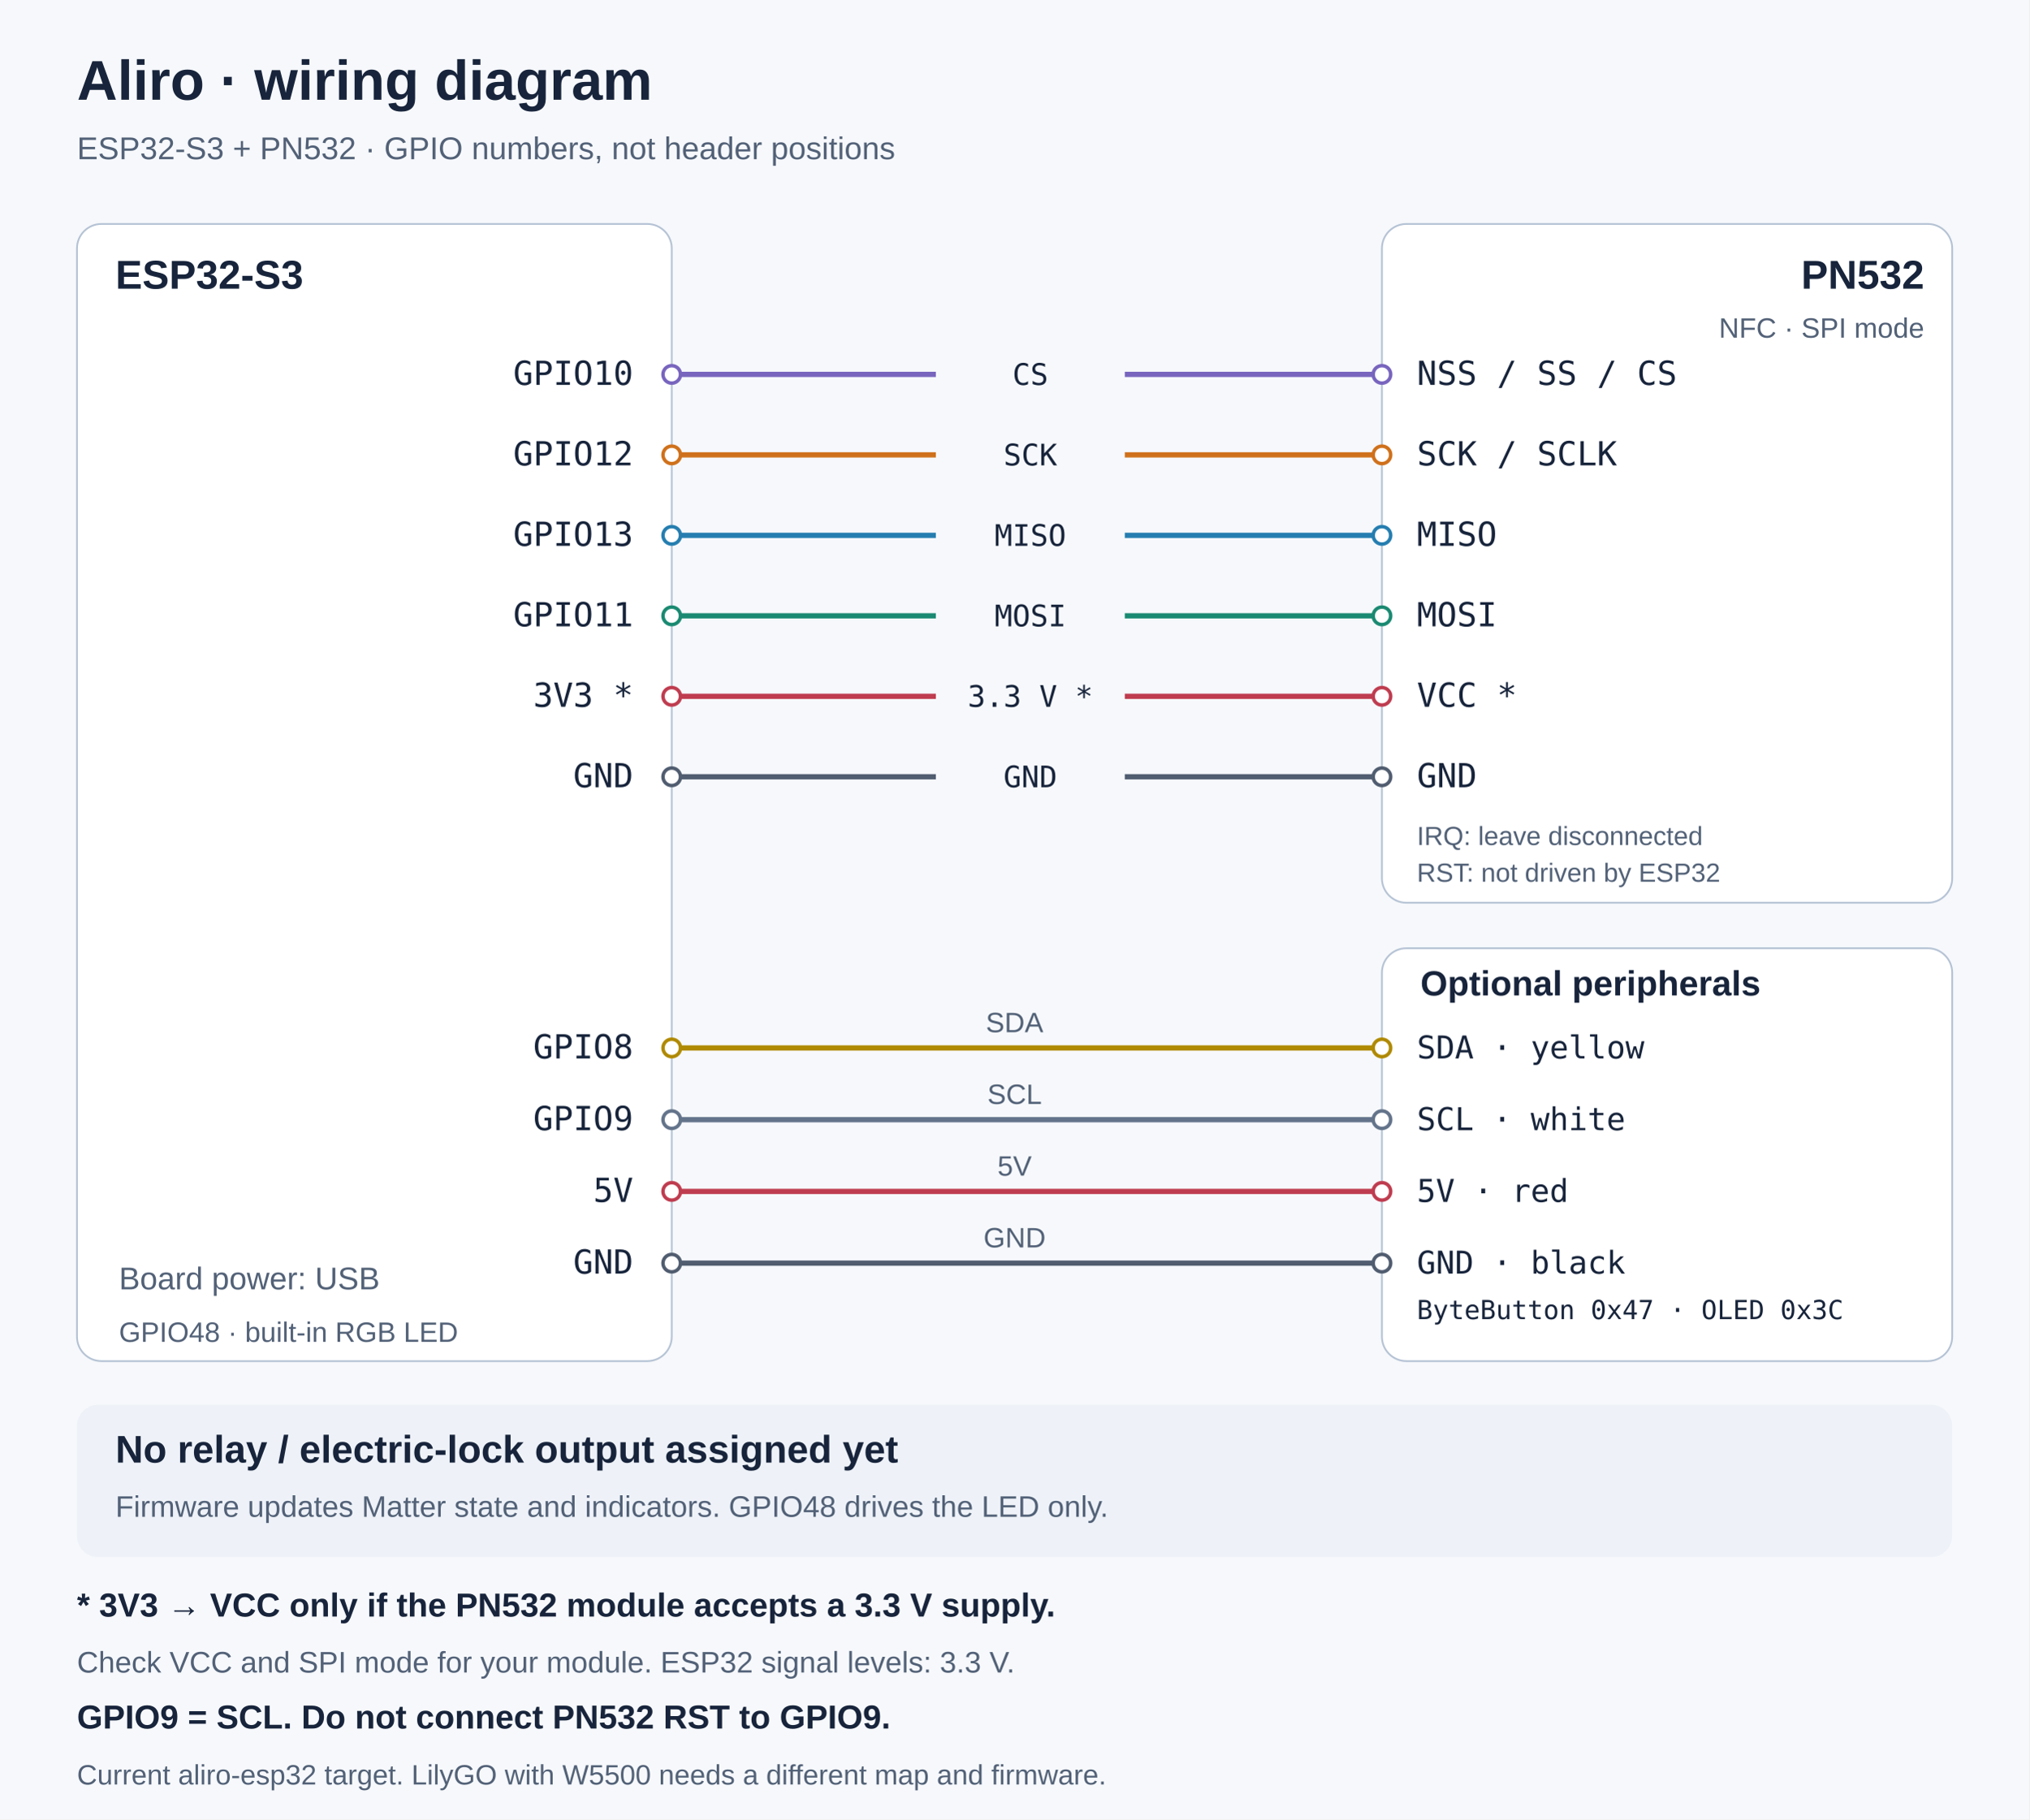
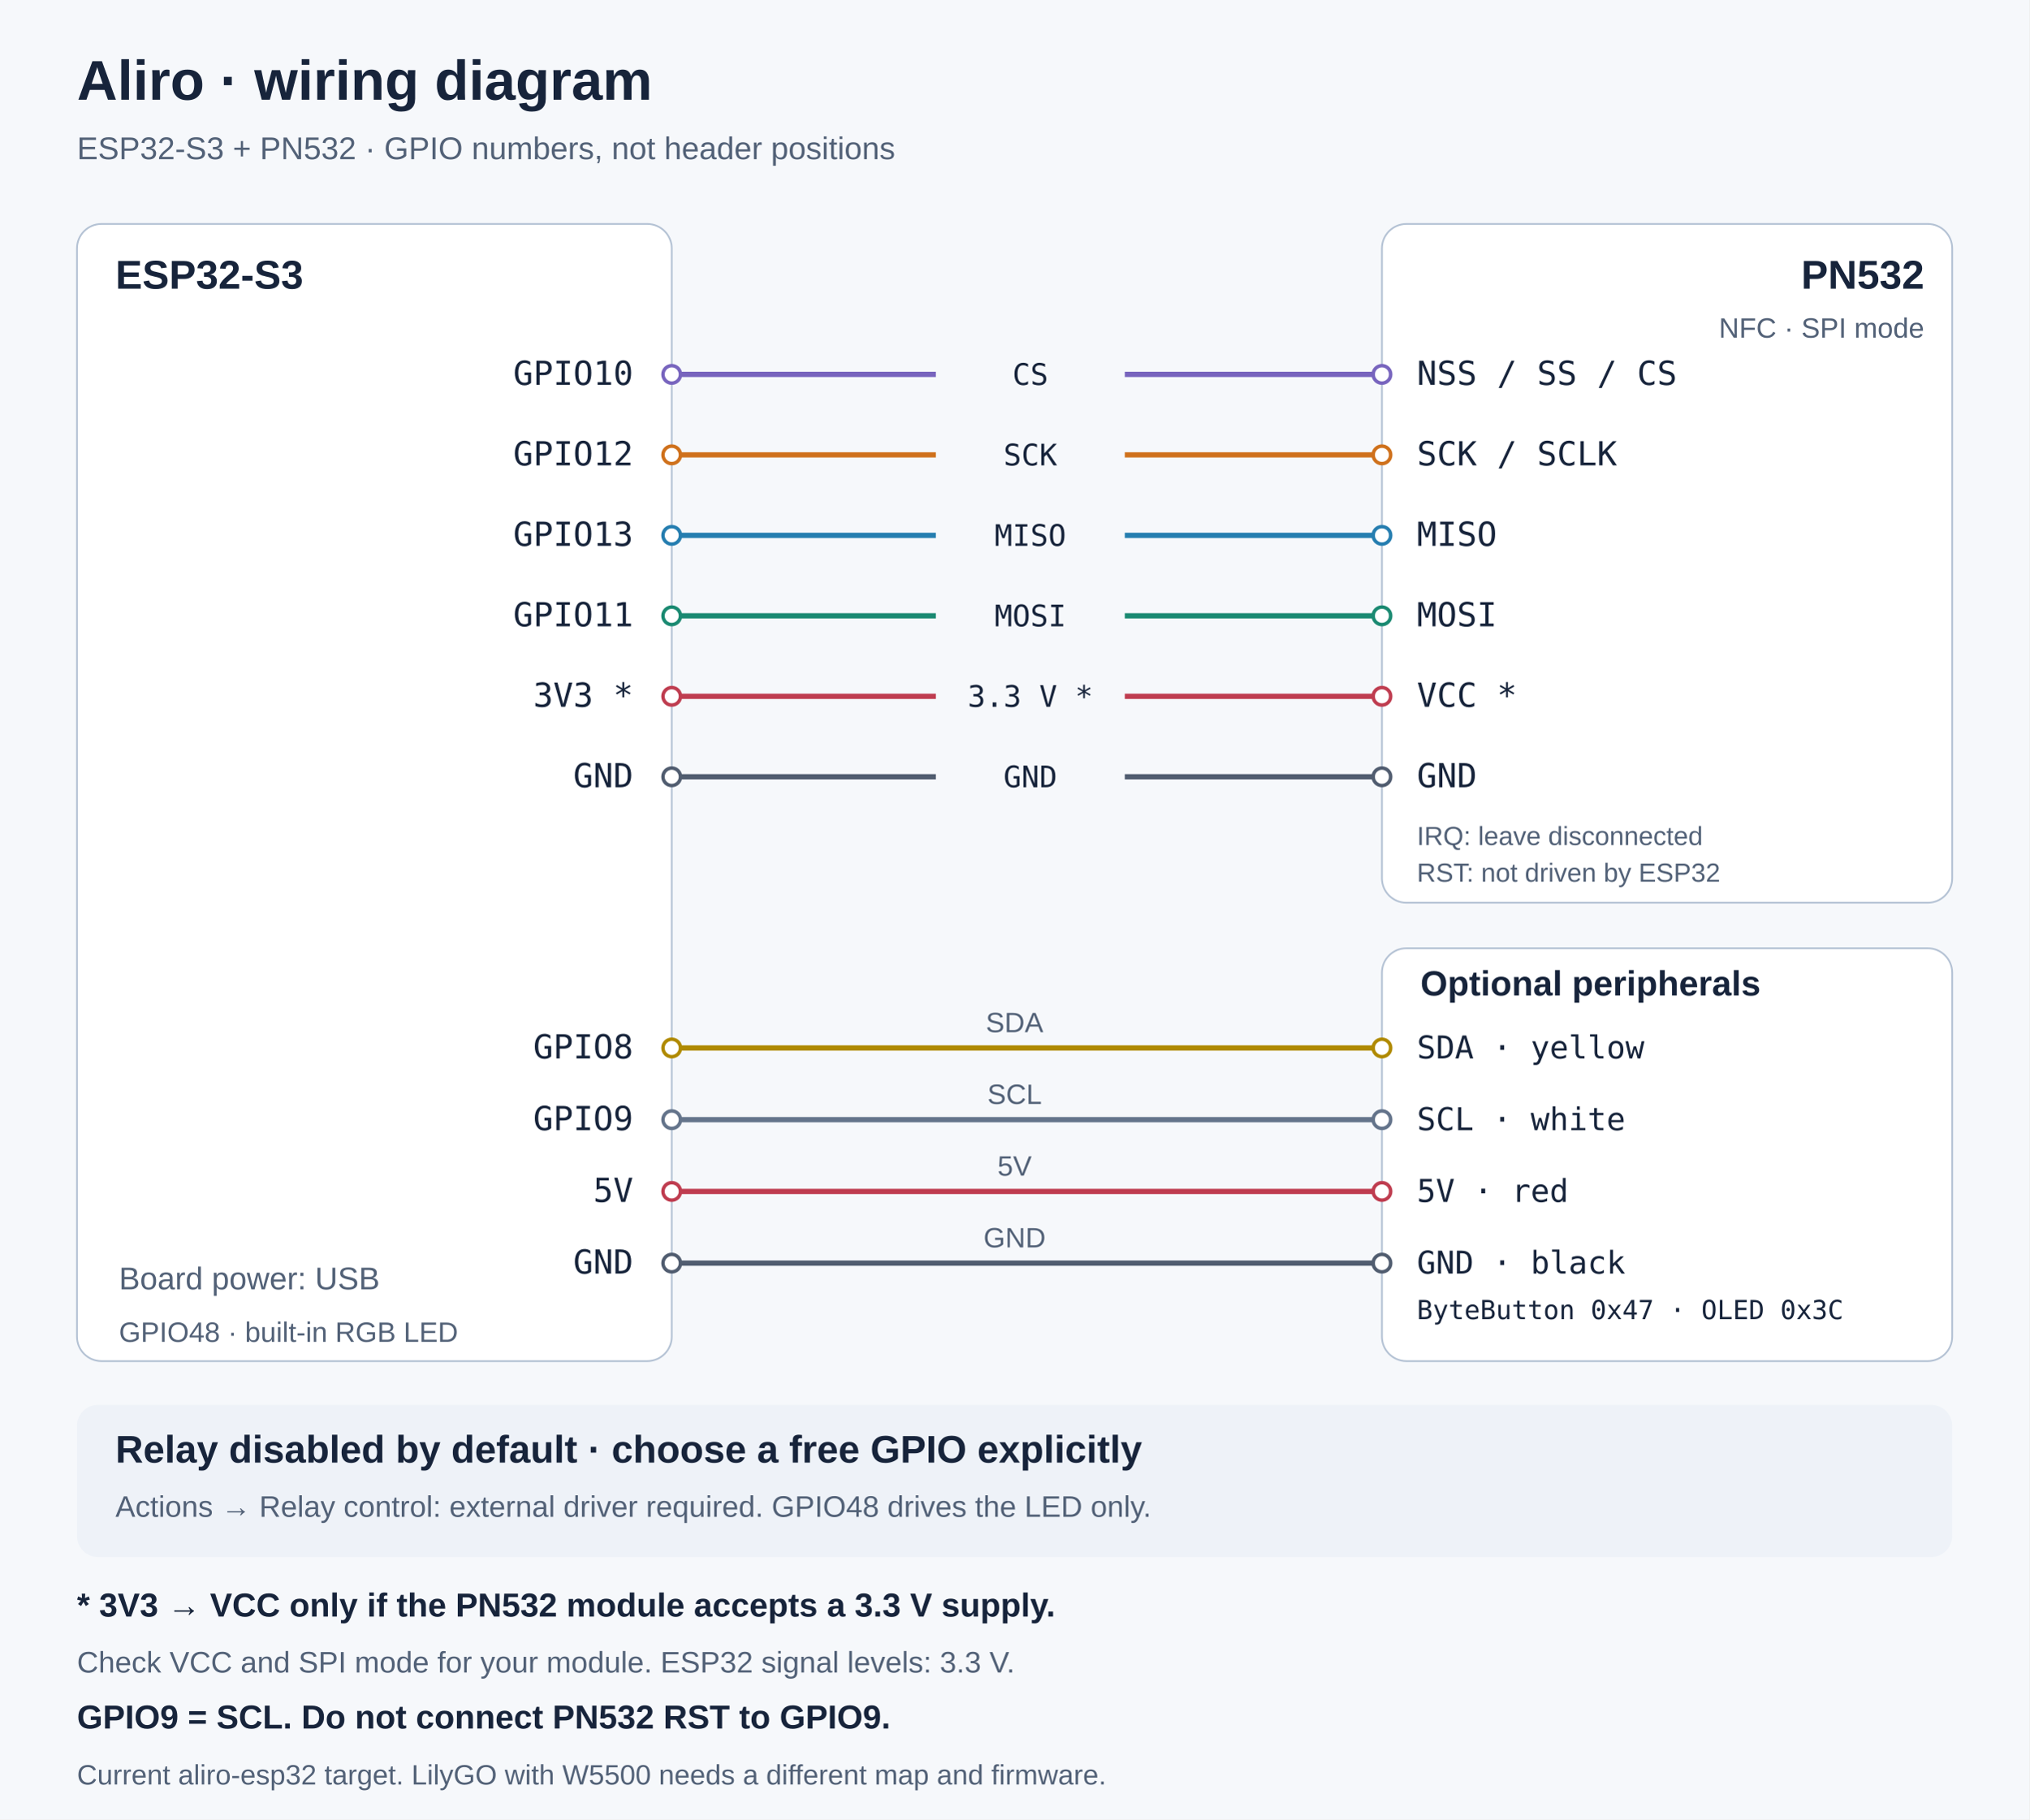
<svg xmlns="http://www.w3.org/2000/svg" width="1160" height="1040" viewBox="0 0 1160 1040" role="img" aria-labelledby="title desc">
  <style>text{font-family:Arial,Helvetica,sans-serif;fill:#17243b} .muted{fill:#526177} .mono{font-family:monospace} .wire{fill:none;stroke-width:3}</style>
  <rect width="1160" height="1040" fill="#f6f8fb" />
  <text x="44" y="57" font-size="32" font-weight="700">Aliro · wiring diagram</text>
  <text x="44" y="91" font-size="18" class="muted">ESP32-S3 + PN532 · GPIO numbers, not header positions</text>
  <rect x="44" y="128" width="340" height="650" rx="14" fill="#ffffff" stroke="#b4c2d4" />
  <rect x="790" y="128" width="326" height="388" rx="14" fill="#ffffff" stroke="#b4c2d4" />
  <rect x="790" y="542" width="326" height="236" rx="14" fill="#ffffff" stroke="#b4c2d4" />
  <text x="66" y="165" font-size="23" font-weight="700">ESP32-S3</text>
  <text x="1100" y="165" font-size="23" font-weight="700" text-anchor="end">PN532</text>
  <text x="1100" y="193" font-size="16" text-anchor="end" class="muted">NFC · SPI mode</text>
  <text x="68" y="737" font-size="18" class="muted">Board power: USB</text>
  <text x="68" y="767" font-size="16" class="muted">GPIO48 · built-in RGB LED</text>
  <text x="812" y="569" font-size="20" font-weight="700">Optional peripherals</text>
  <path d="M384 214 H790" class="wire" stroke="#7865be" />
  <circle cx="384" cy="214" r="5" fill="#fff" stroke="#7865be" stroke-width="2" />
  <circle cx="790" cy="214" r="5" fill="#fff" stroke="#7865be" stroke-width="2" />
  <text x="362" y="220" font-size="19" text-anchor="end" class="mono">GPIO10</text>
  <text x="810" y="220" font-size="19" class="mono">NSS / SS / CS</text>
  <rect x="535" y="199" width="108" height="29" rx="5" fill="#f6f8fb" />
  <text x="589" y="220" font-size="17" text-anchor="middle" class="mono">CS</text>
  <path d="M384 260 H790" class="wire" stroke="#cf711c" />
  <circle cx="384" cy="260" r="5" fill="#fff" stroke="#cf711c" stroke-width="2" />
  <circle cx="790" cy="260" r="5" fill="#fff" stroke="#cf711c" stroke-width="2" />
  <text x="362" y="266" font-size="19" text-anchor="end" class="mono">GPIO12</text>
  <text x="810" y="266" font-size="19" class="mono">SCK / SCLK</text>
  <rect x="535" y="245" width="108" height="29" rx="5" fill="#f6f8fb" />
  <text x="589" y="266" font-size="17" text-anchor="middle" class="mono">SCK</text>
  <path d="M384 306 H790" class="wire" stroke="#267eb0" />
  <circle cx="384" cy="306" r="5" fill="#fff" stroke="#267eb0" stroke-width="2" />
  <circle cx="790" cy="306" r="5" fill="#fff" stroke="#267eb0" stroke-width="2" />
  <text x="362" y="312" font-size="19" text-anchor="end" class="mono">GPIO13</text>
  <text x="810" y="312" font-size="19" class="mono">MISO</text>
  <rect x="535" y="291" width="108" height="29" rx="5" fill="#f6f8fb" />
  <text x="589" y="312" font-size="17" text-anchor="middle" class="mono">MISO</text>
  <path d="M384 352 H790" class="wire" stroke="#1b8a72" />
  <circle cx="384" cy="352" r="5" fill="#fff" stroke="#1b8a72" stroke-width="2" />
  <circle cx="790" cy="352" r="5" fill="#fff" stroke="#1b8a72" stroke-width="2" />
  <text x="362" y="358" font-size="19" text-anchor="end" class="mono">GPIO11</text>
  <text x="810" y="358" font-size="19" class="mono">MOSI</text>
  <rect x="535" y="337" width="108" height="29" rx="5" fill="#f6f8fb" />
  <text x="589" y="358" font-size="17" text-anchor="middle" class="mono">MOSI</text>
  <path d="M384 398 H790" class="wire" stroke="#bf3d50" />
  <circle cx="384" cy="398" r="5" fill="#fff" stroke="#bf3d50" stroke-width="2" />
  <circle cx="790" cy="398" r="5" fill="#fff" stroke="#bf3d50" stroke-width="2" />
  <text x="362" y="404" font-size="19" text-anchor="end" class="mono">3V3 *</text>
  <text x="810" y="404" font-size="19" class="mono">VCC *</text>
  <rect x="535" y="383" width="108" height="29" rx="5" fill="#f6f8fb" />
  <text x="589" y="404" font-size="17" text-anchor="middle" class="mono">3.3 V *</text>
  <path d="M384 444 H790" class="wire" stroke="#515d70" />
  <circle cx="384" cy="444" r="5" fill="#fff" stroke="#515d70" stroke-width="2" />
  <circle cx="790" cy="444" r="5" fill="#fff" stroke="#515d70" stroke-width="2" />
  <text x="362" y="450" font-size="19" text-anchor="end" class="mono">GND</text>
  <text x="810" y="450" font-size="19" class="mono">GND</text>
  <rect x="535" y="429" width="108" height="29" rx="5" fill="#f6f8fb" />
  <text x="589" y="450" font-size="17" text-anchor="middle" class="mono">GND</text>
  <text x="810" y="483" font-size="15" class="muted">IRQ: leave disconnected</text>
  <text x="810" y="504" font-size="15" class="muted">RST: not driven by ESP32</text>
  <path d="M384 599 H790" class="wire" stroke="#b08a00" />
  <circle cx="384" cy="599" r="5" fill="#fff" stroke="#b08a00" stroke-width="2" />
  <circle cx="790" cy="599" r="5" fill="#fff" stroke="#b08a00" stroke-width="2" />
  <text x="362" y="605" font-size="19" text-anchor="end" class="mono">GPIO8</text>
  <text x="810" y="605" font-size="18" class="mono">SDA · yellow</text>
  <text x="580" y="590" font-size="16" text-anchor="middle" class="muted">SDA</text>
  <path d="M384 640 H790" class="wire" stroke="#64748b" />
  <circle cx="384" cy="640" r="5" fill="#fff" stroke="#64748b" stroke-width="2" />
  <circle cx="790" cy="640" r="5" fill="#fff" stroke="#64748b" stroke-width="2" />
  <text x="362" y="646" font-size="19" text-anchor="end" class="mono">GPIO9</text>
  <text x="810" y="646" font-size="18" class="mono">SCL · white</text>
  <text x="580" y="631" font-size="16" text-anchor="middle" class="muted">SCL</text>
  <path d="M384 681 H790" class="wire" stroke="#bf3d50" />
  <circle cx="384" cy="681" r="5" fill="#fff" stroke="#bf3d50" stroke-width="2" />
  <circle cx="790" cy="681" r="5" fill="#fff" stroke="#bf3d50" stroke-width="2" />
  <text x="362" y="687" font-size="19" text-anchor="end" class="mono">5V</text>
  <text x="810" y="687" font-size="18" class="mono">5V · red</text>
  <text x="580" y="672" font-size="16" text-anchor="middle" class="muted">5V</text>
  <path d="M384 722 H790" class="wire" stroke="#515d70" />
  <circle cx="384" cy="722" r="5" fill="#fff" stroke="#515d70" stroke-width="2" />
  <circle cx="790" cy="722" r="5" fill="#fff" stroke="#515d70" stroke-width="2" />
  <text x="362" y="728" font-size="19" text-anchor="end" class="mono">GND</text>
  <text x="810" y="728" font-size="18" class="mono">GND · black</text>
  <text x="580" y="713" font-size="16" text-anchor="middle" class="muted">GND</text>
  <text x="810" y="754" font-size="15" class="mono">ByteButton 0x47 · OLED 0x3C</text>
  <rect x="44" y="803" width="1072" height="87" rx="12" fill="#eef2f8" />
-   <text x="66" y="836" font-size="22" font-weight="700">No relay / electric-lock output assigned yet</text>
-   <text x="66" y="867" font-size="17" class="muted">Firmware updates Matter state and indicators. GPIO48 drives the LED only.</text>
+   <text x="66" y="836" font-size="22" font-weight="700">Relay disabled by default · choose a free GPIO explicitly</text>
+   <text x="66" y="867" font-size="17" class="muted">Actions → Relay control: external driver required. GPIO48 drives the LED only.</text>
  <text x="44" y="924" font-size="19" font-weight="700">* 3V3 → VCC only if the PN532 module accepts a 3.3 V supply.</text>
  <text x="44" y="956" font-size="17" class="muted">Check VCC and SPI mode for your module. ESP32 signal levels: 3.3 V.</text>
  <text x="44" y="988" font-size="19" font-weight="700">GPIO9 = SCL. Do not connect PN532 RST to GPIO9.</text>
  <text x="44" y="1020" font-size="16" class="muted">Current aliro-esp32 target. LilyGO with W5500 needs a different map and firmware.</text>
</svg>
